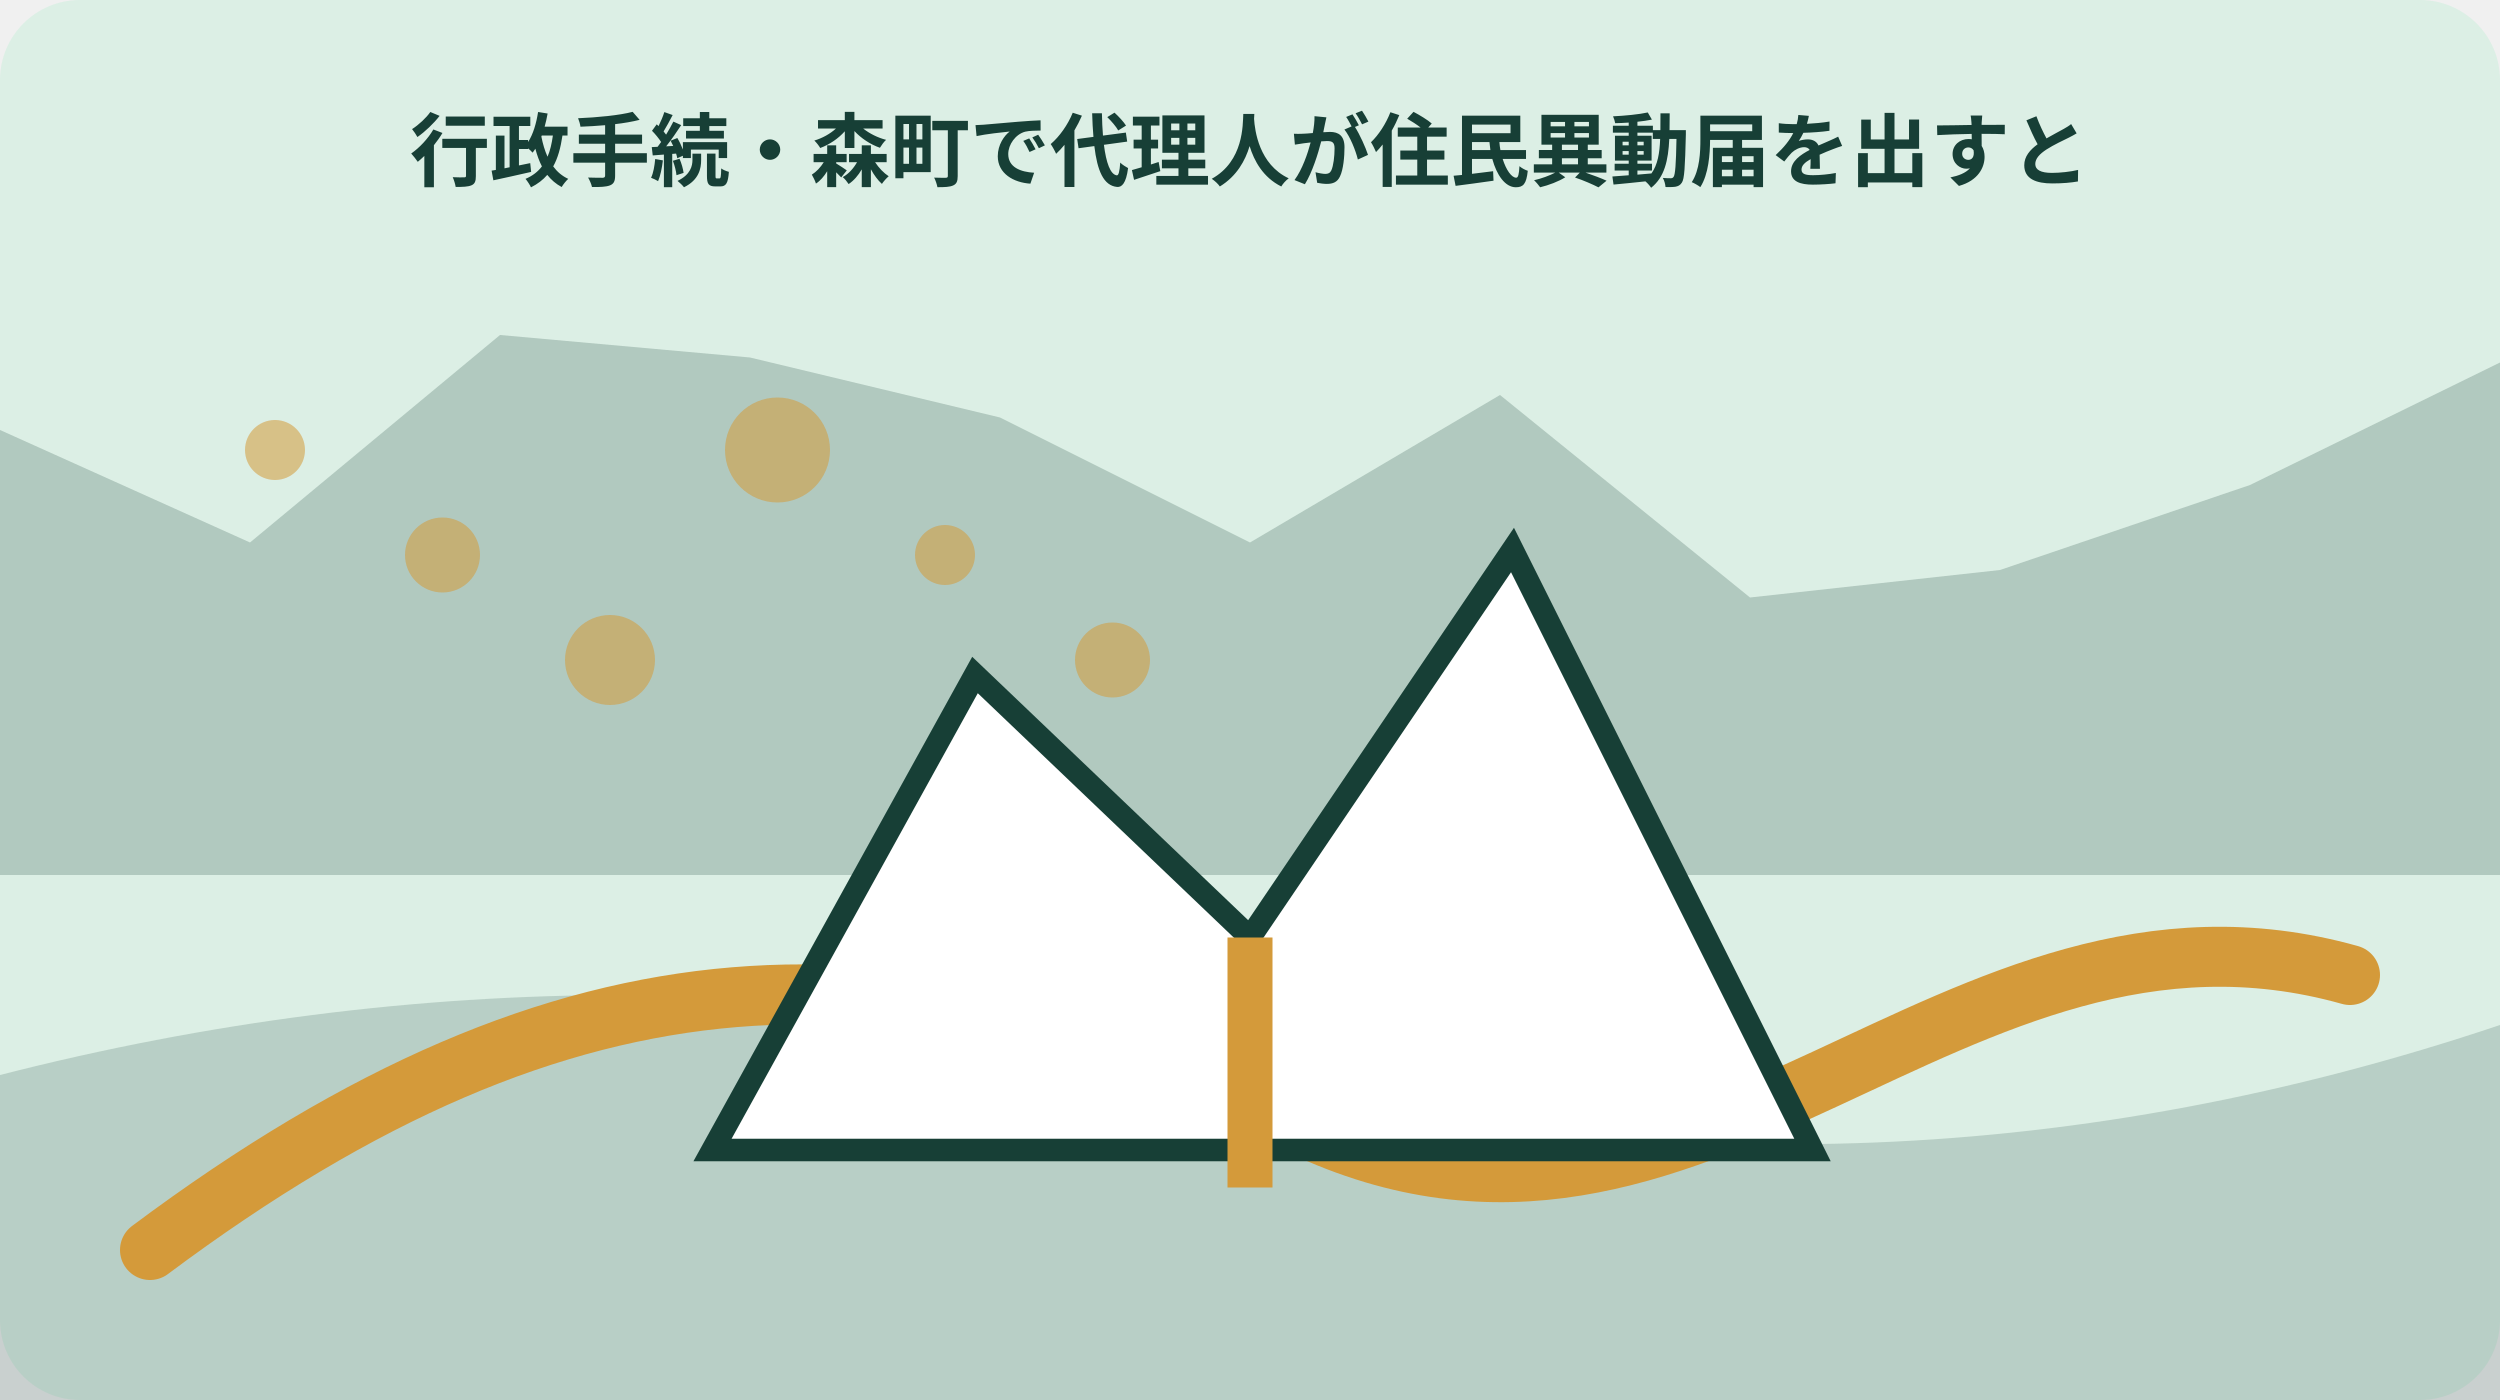
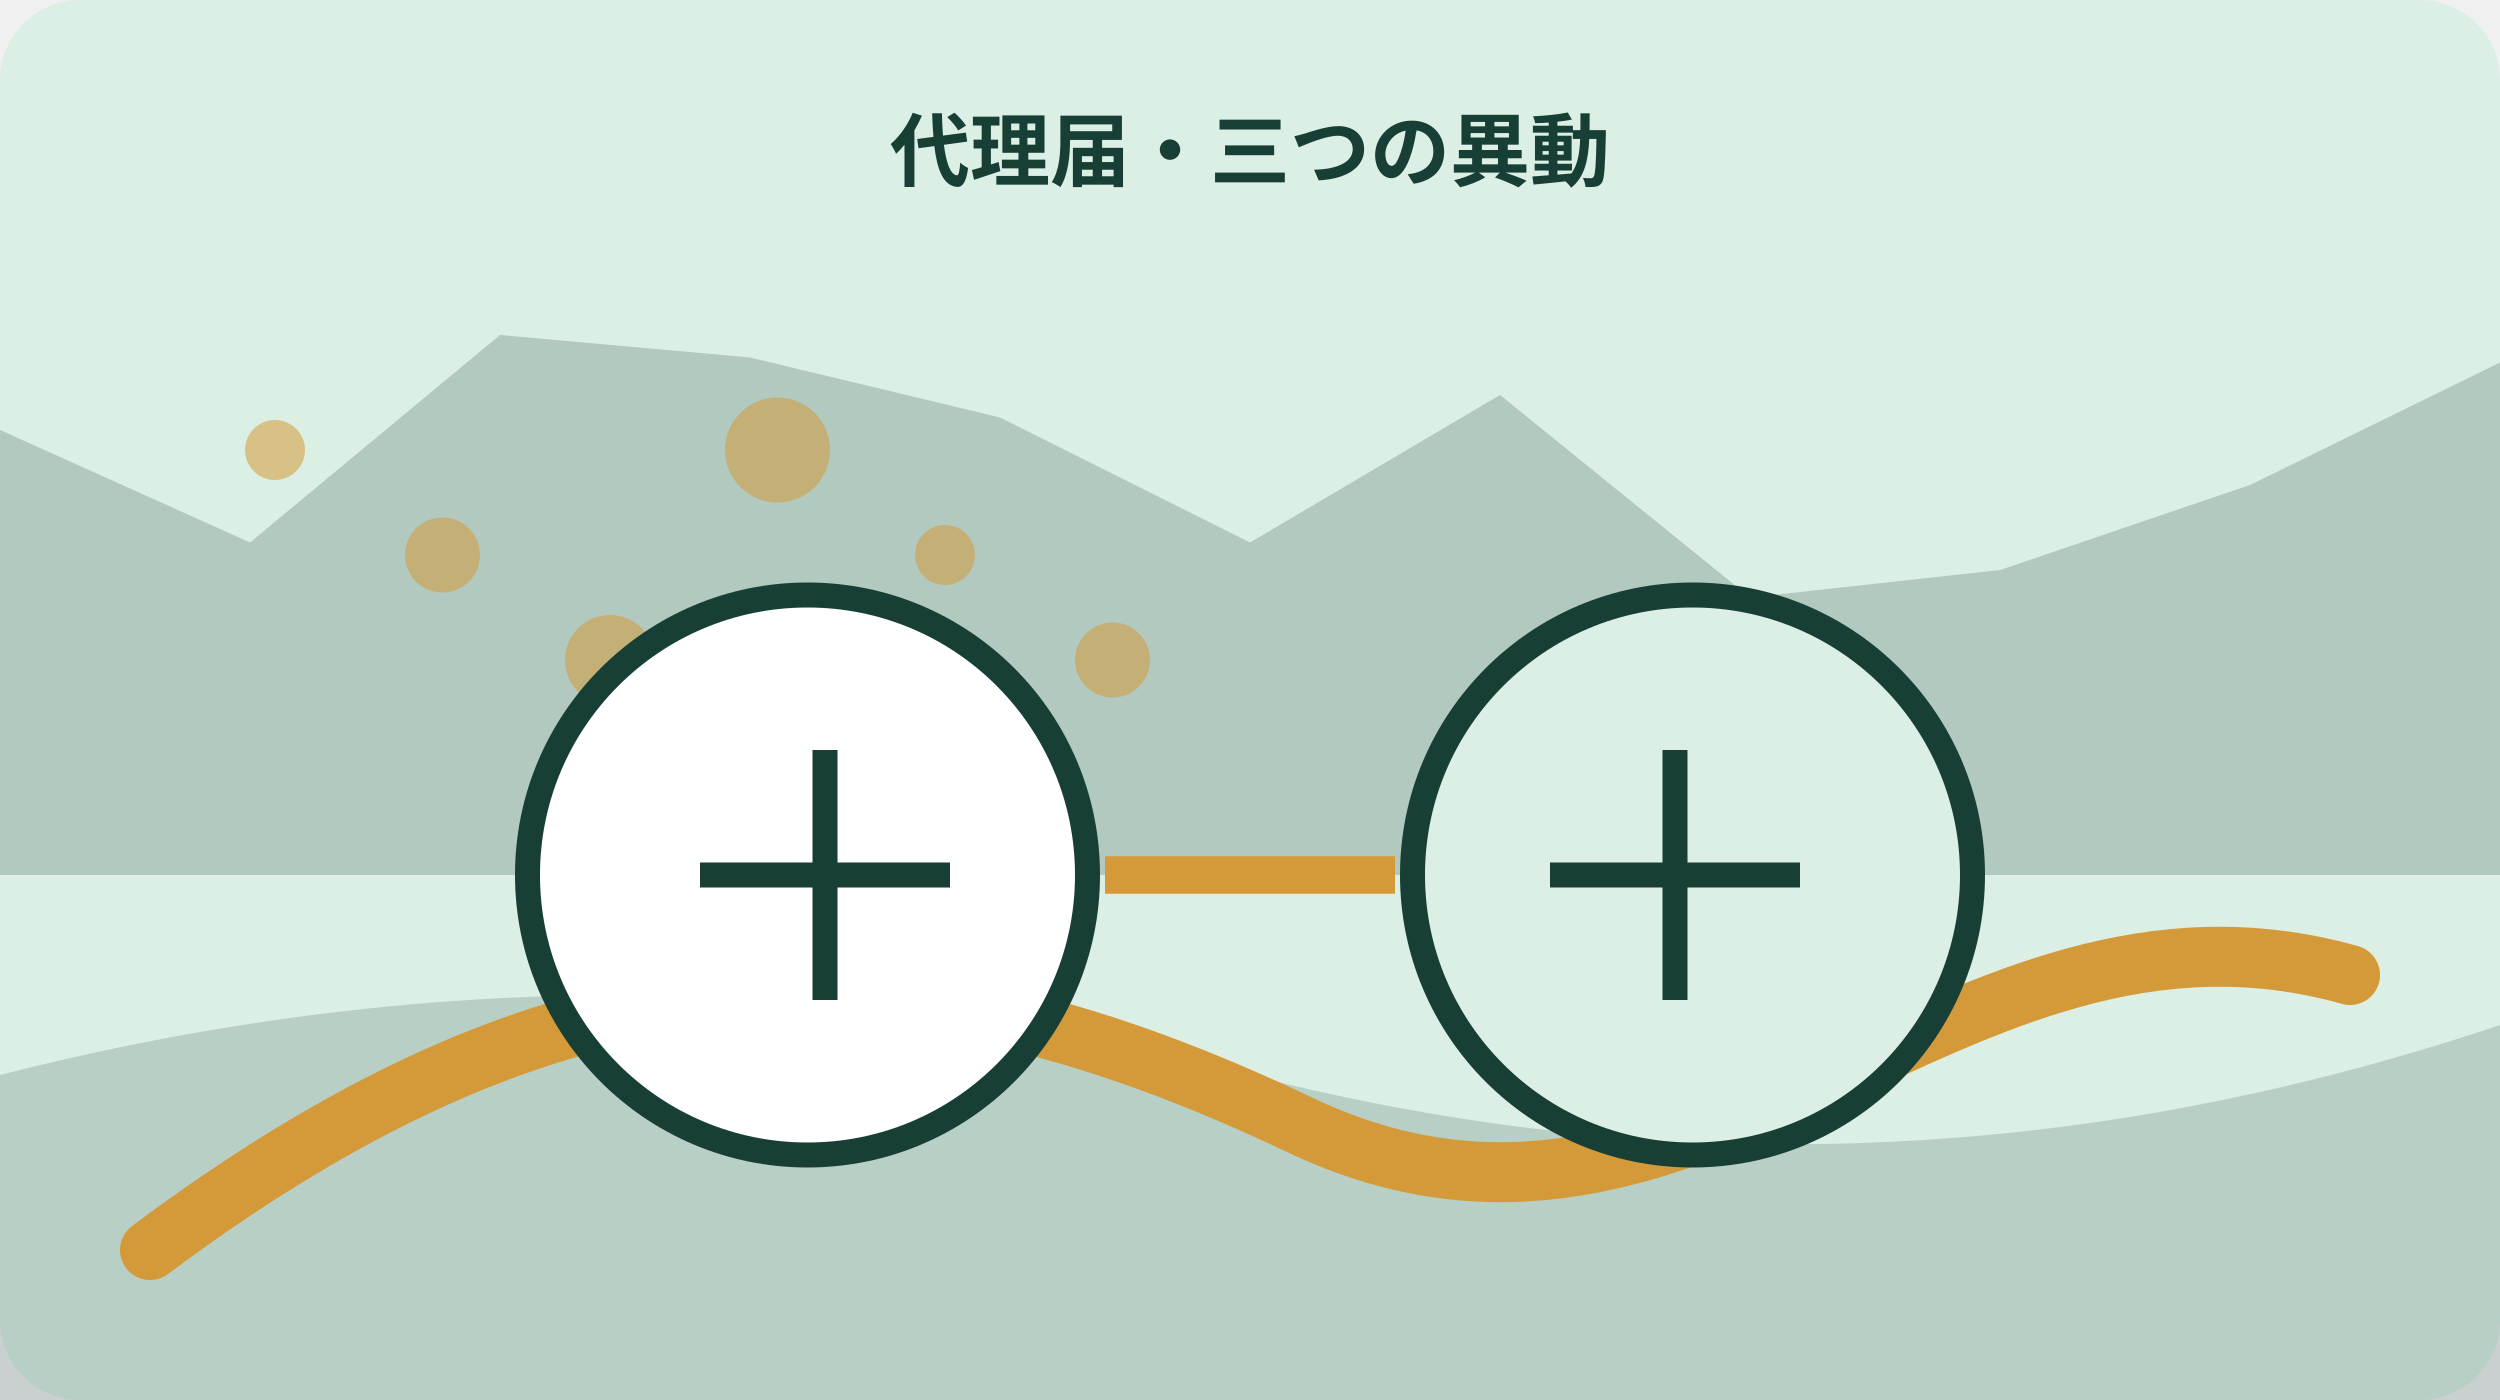
<svg xmlns="http://www.w3.org/2000/svg" width="1000" height="560" viewBox="0 0 1000 560" role="img" aria-labelledby="title desc" data-illustration="mori-editorial" data-topic-id="14" data-scene-index="2">
  <rect width="1000" height="560" rx="32" fill="#dcefe5" />
  <polygon points="0,172 100,217 200,134 300,143 400,167 500,217 600,158 700,239 800,228 900,194 1000,145 1000,350 0,350" fill="#173f36" opacity=".22" />
  <path d="M0 430 Q250 366 500 430 T1000 410 V560 H0Z" fill="#173f36" opacity=".18" />
  <path d="M60 500 C230 373 360 374 520 450 S780 345 940 390" fill="none" stroke="#d49a3a" stroke-width="24" stroke-linecap="round" />
  <circle cx="110" cy="180" r="12" fill="#d49a3a" opacity=".55" />
  <circle cx="177" cy="222" r="15" fill="#d49a3a" opacity=".55" />
  <circle cx="244" cy="264" r="18" fill="#d49a3a" opacity=".55" />
  <circle cx="311" cy="180" r="21" fill="#d49a3a" opacity=".55" />
  <circle cx="378" cy="222" r="12" fill="#d49a3a" opacity=".55" />
  <circle cx="445" cy="264" r="15" fill="#d49a3a" opacity=".55" />
-   <g data-scene="land">
-     <path d="M285 460 390 270l110 105 105-155 120 240Z" fill="#fff" stroke="#173f36" stroke-width="9" />
-     <path d="M500 375v100" stroke="#d49a3a" stroke-width="18" />
+   <g data-scene="proxy-three-moving-types">
+     <circle cx="323" cy="350" r="112" fill="#fff" stroke="#173f36" stroke-width="10" />
+     <circle cx="677" cy="350" r="112" fill="#dcefe5" stroke="#173f36" stroke-width="10" />
+     <path d="M442 350h116" stroke="#d49a3a" stroke-width="15" />
+     <path d="M280 350h100M330 300v100M620 350h100M670 300v100" stroke="#173f36" stroke-width="10" />
  </g>
-   <text x="500" y="72" text-anchor="middle" font-family="sans-serif" font-size="32" font-weight="700" fill="#173f36">行政手続・森町で代理人が住民異動届を出すと</text>
+   <text x="500" y="72" text-anchor="middle" font-family="sans-serif" font-size="32" font-weight="700" fill="#173f36">代理届・三つの異動</text>
</svg>
